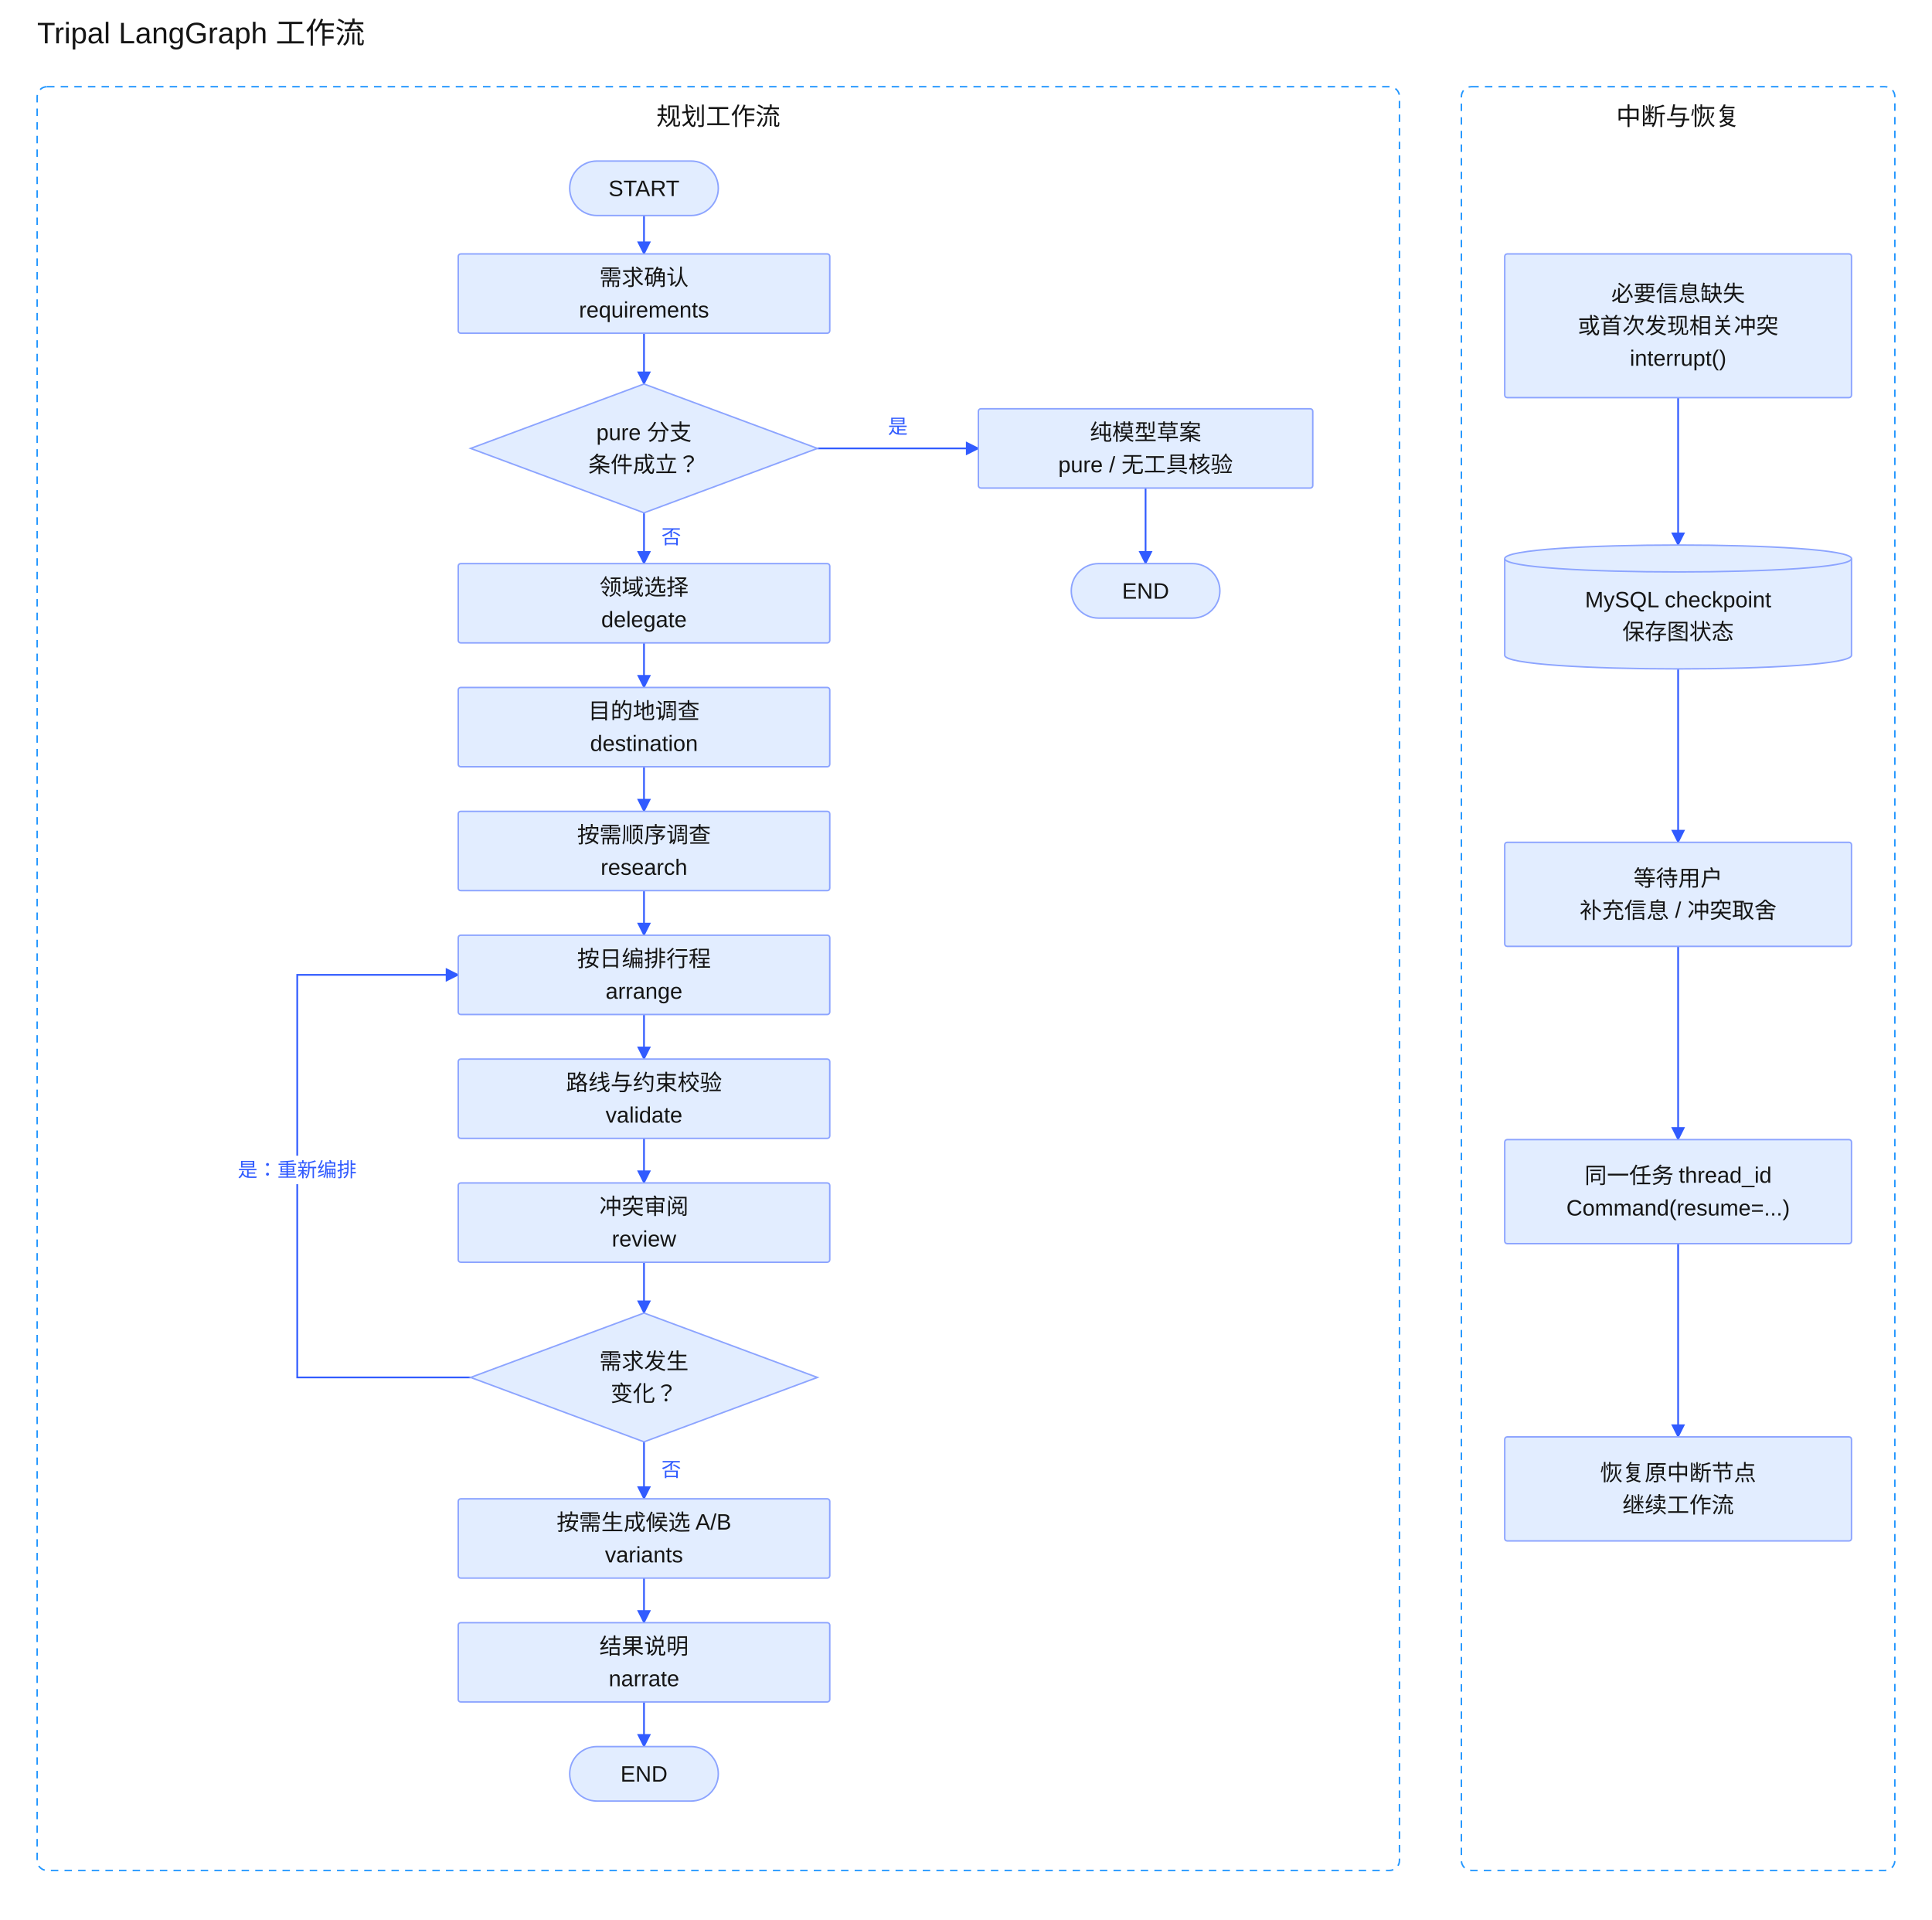
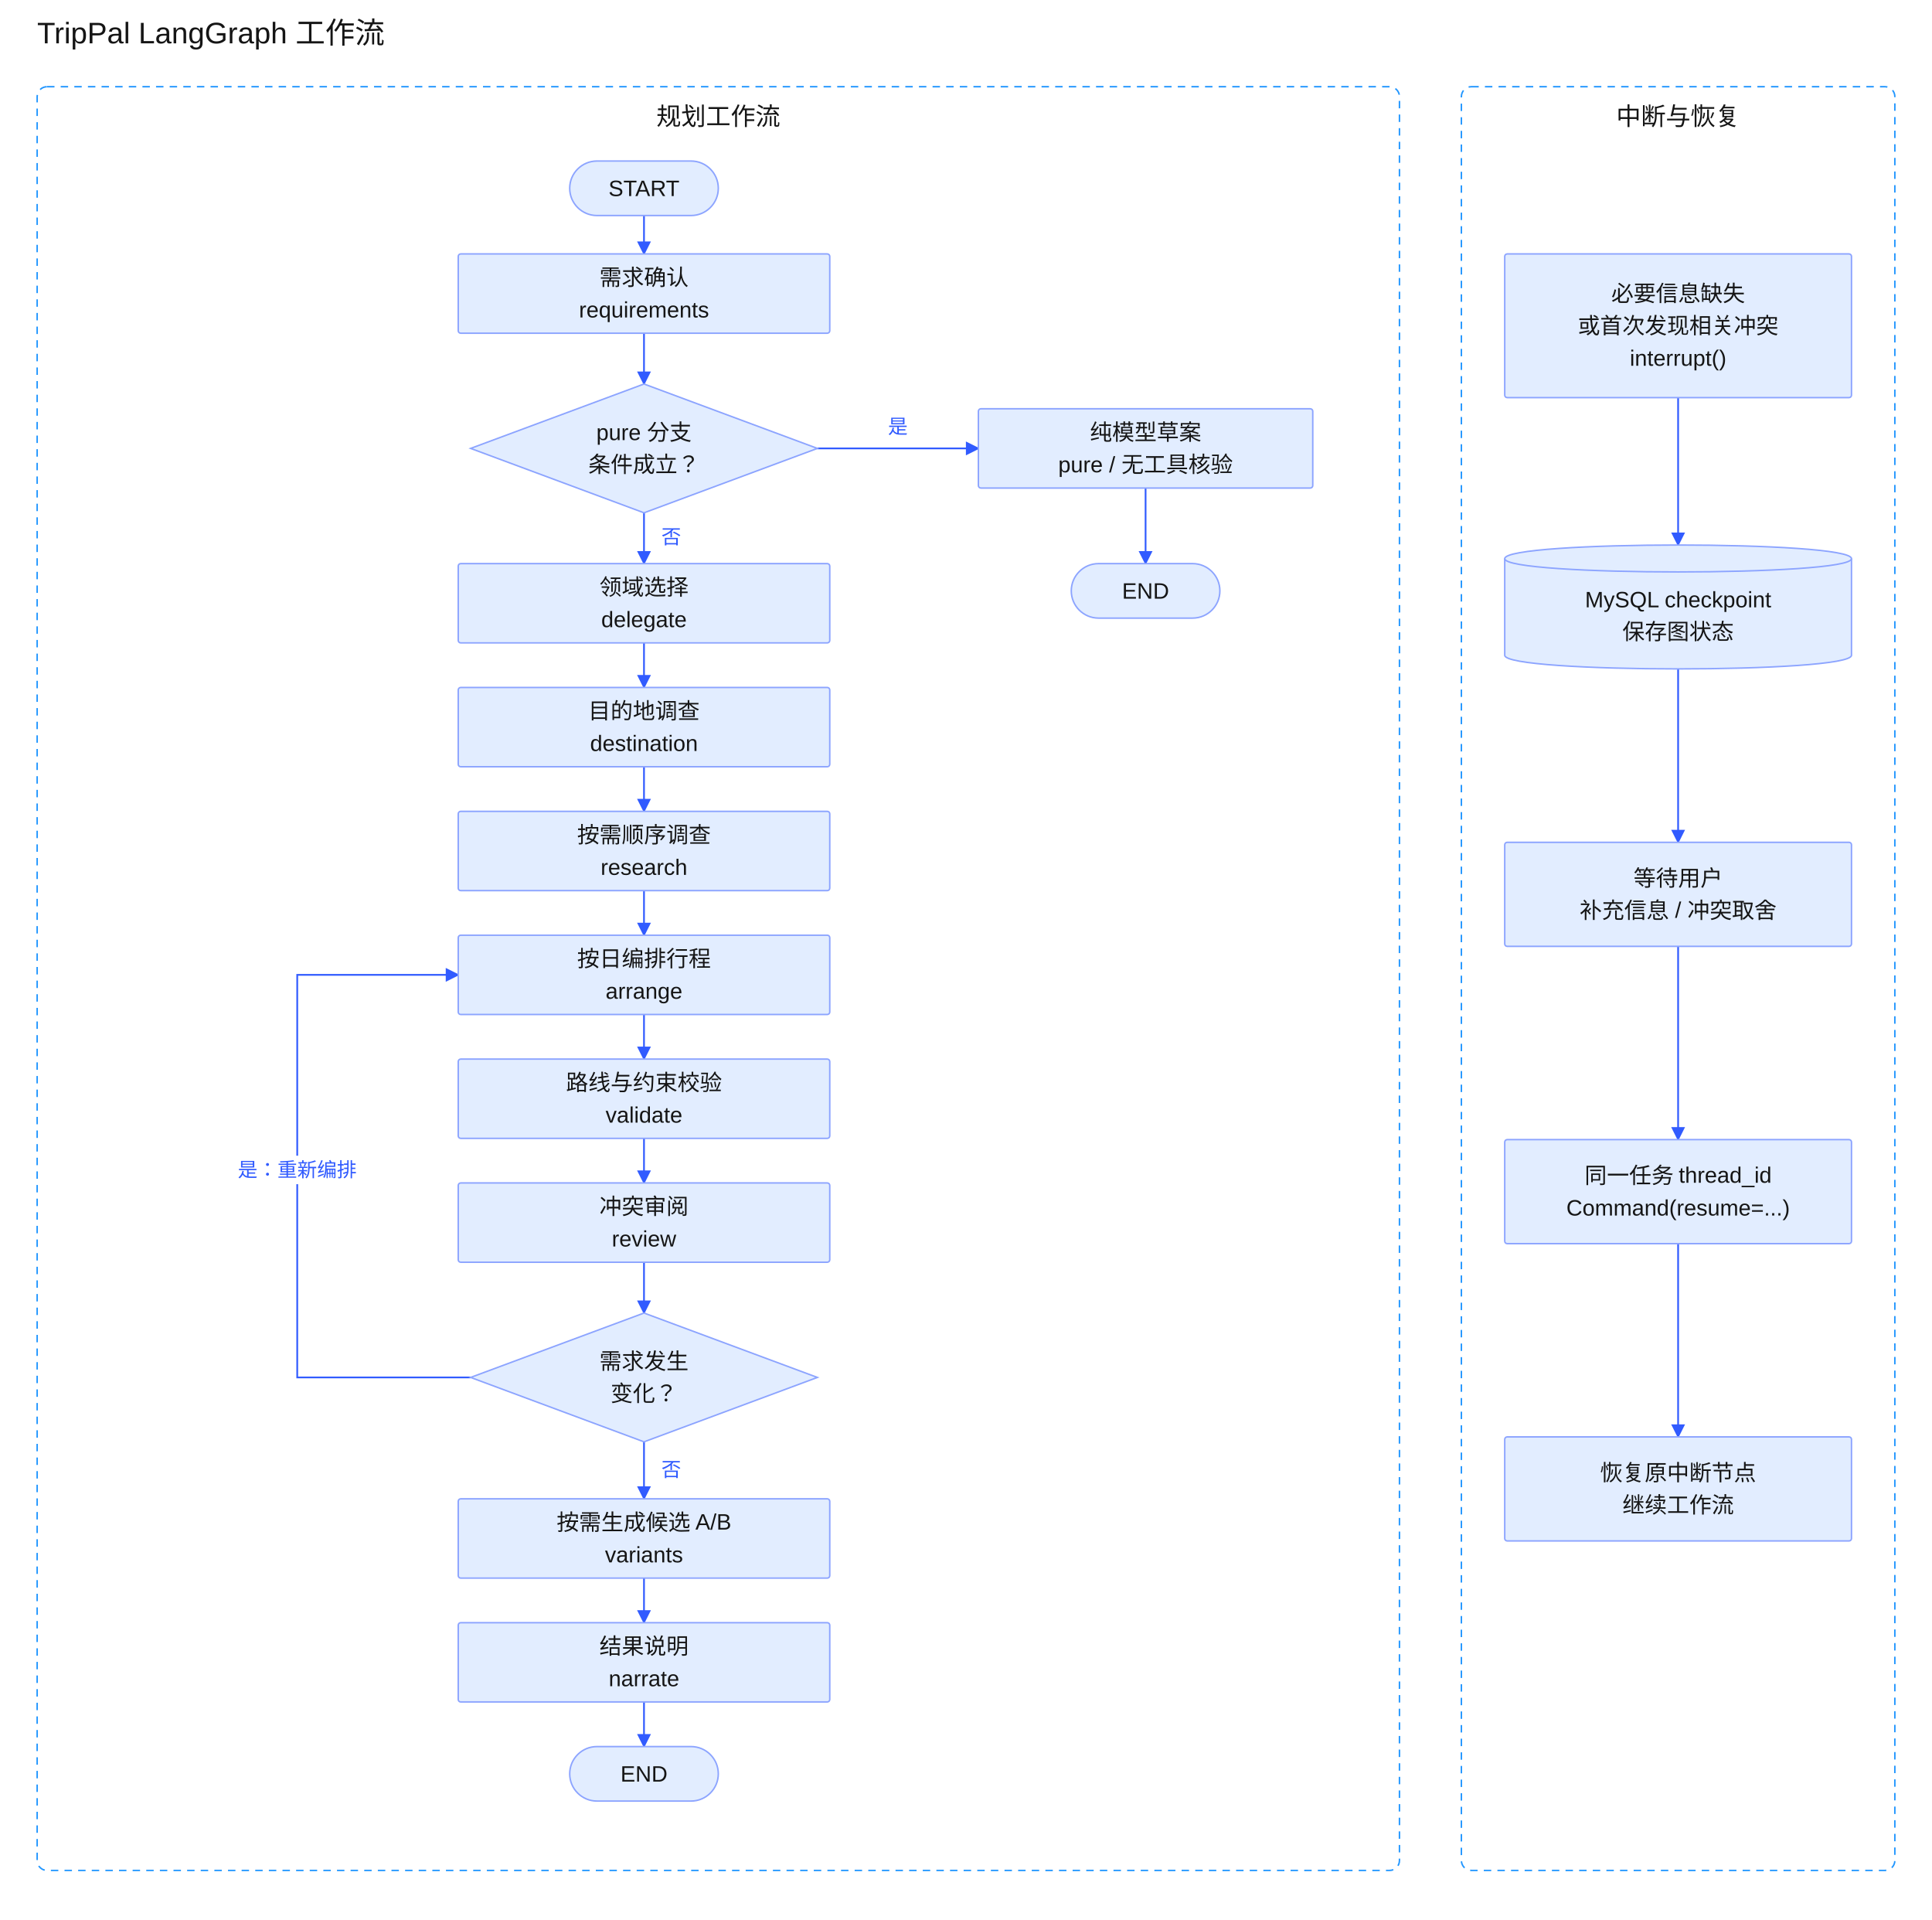
- <svg xmlns="http://www.w3.org/2000/svg" width="1560" height="1550" viewBox="0 0 1560 1550" role="img" aria-label="Tripal LangGraph 工作流">
+ <svg xmlns="http://www.w3.org/2000/svg" width="1560" height="1550" viewBox="0 0 1560 1550" role="img" aria-label="TripPal LangGraph 工作流">
  <defs>
    <marker id="arrow" viewBox="0 0 10 10" refX="9" refY="5" markerWidth="8" markerHeight="8" orient="auto">
      <path d="M0 0L10 5L0 10Z" fill="#315bff" />
    </marker>
  </defs>
  <rect width="1560" height="1550" fill="white" />
  <g font-family="Arial, PingFang SC, Microsoft YaHei, sans-serif">
-     <text x="30" y="35" font-size="24" fill="#151515" font-weight="400" text-anchor="start">Tripal LangGraph 工作流</text>
+     <text x="30" y="35" font-size="24" fill="#151515" font-weight="400" text-anchor="start">TripPal LangGraph 工作流</text>
    <rect x="30" y="70" width="1100" height="1440" rx="8" fill="none" stroke="#2196ff" stroke-width="1.2" stroke-dasharray="6 5" />
    <text x="580.0" y="101" font-size="20" fill="#151515" font-weight="400" text-anchor="middle">规划工作流</text>
    <rect x="1180" y="70" width="350" height="1440" rx="8" fill="none" stroke="#2196ff" stroke-width="1.2" stroke-dasharray="6 5" />
    <text x="1355.0" y="101" font-size="20" fill="#151515" font-weight="400" text-anchor="middle">中断与恢复</text>
    <path d="M520,174 L520,205" fill="none" stroke="#315bff" stroke-width="1.4" marker-end="url(#arrow)" />
    <path d="M520,269 L520,310" fill="none" stroke="#315bff" stroke-width="1.4" marker-end="url(#arrow)" />
    <path d="M520,414 L520,455" fill="none" stroke="#315bff" stroke-width="1.4" marker-end="url(#arrow)" />
    <path d="M660,362 L790,362" fill="none" stroke="#315bff" stroke-width="1.4" marker-end="url(#arrow)" />
    <path d="M925,394 L925,455" fill="none" stroke="#315bff" stroke-width="1.4" marker-end="url(#arrow)" />
    <path d="M520,519 L520,555" fill="none" stroke="#315bff" stroke-width="1.4" marker-end="url(#arrow)" />
    <path d="M520,619 L520,655" fill="none" stroke="#315bff" stroke-width="1.4" marker-end="url(#arrow)" />
    <path d="M520,719 L520,755" fill="none" stroke="#315bff" stroke-width="1.4" marker-end="url(#arrow)" />
    <path d="M520,819 L520,855" fill="none" stroke="#315bff" stroke-width="1.4" marker-end="url(#arrow)" />
    <path d="M520,919 L520,955" fill="none" stroke="#315bff" stroke-width="1.4" marker-end="url(#arrow)" />
    <path d="M520,1019 L520,1060" fill="none" stroke="#315bff" stroke-width="1.4" marker-end="url(#arrow)" />
    <path d="M520,1274 L520,1310" fill="none" stroke="#315bff" stroke-width="1.4" marker-end="url(#arrow)" />
    <path d="M520,1374 L520,1410" fill="none" stroke="#315bff" stroke-width="1.4" marker-end="url(#arrow)" />
    <path d="M380,1112 L240,1112 L240,787 L370,787" fill="none" stroke="#315bff" stroke-width="1.4" marker-end="url(#arrow)" />
    <path d="M520,1164 L520,1210" fill="none" stroke="#315bff" stroke-width="1.4" marker-end="url(#arrow)" />
    <path d="M1355,321 L1355,440" fill="none" stroke="#315bff" stroke-width="1.4" marker-end="url(#arrow)" />
    <path d="M1355,540 L1355,680" fill="none" stroke="#315bff" stroke-width="1.4" marker-end="url(#arrow)" />
    <path d="M1355,764 L1355,920" fill="none" stroke="#315bff" stroke-width="1.4" marker-end="url(#arrow)" />
    <path d="M1355,1004 L1355,1160" fill="none" stroke="#315bff" stroke-width="1.4" marker-end="url(#arrow)" />
    <g data-box="460,130,120,44" data-node="start">
      <rect x="460" y="130" width="120" height="44" rx="22.0" fill="#e2edff" stroke="#8ca4ff" stroke-width="1.2" />
      <text x="520.0" y="158.3" font-size="18" fill="#151515" font-weight="400" text-anchor="middle">START</text>
    </g>
    <g data-box="370,205,300,64" data-node="requirements">
      <rect x="370" y="205" width="300" height="64" rx="2" fill="#e2edff" stroke="#8ca4ff" stroke-width="1.2" />
      <text x="520.0" y="230.3" font-size="18" fill="#151515" font-weight="400" text-anchor="middle">需求确认</text>
      <text x="520.0" y="256.3" font-size="18" fill="#151515" font-weight="400" text-anchor="middle">requirements</text>
    </g>
    <g data-box="370,455,300,64" data-node="delegate">
      <rect x="370" y="455" width="300" height="64" rx="2" fill="#e2edff" stroke="#8ca4ff" stroke-width="1.2" />
      <text x="520.0" y="480.3" font-size="18" fill="#151515" font-weight="400" text-anchor="middle">领域选择</text>
      <text x="520.0" y="506.3" font-size="18" fill="#151515" font-weight="400" text-anchor="middle">delegate</text>
    </g>
    <g data-box="370,555,300,64" data-node="destination">
      <rect x="370" y="555" width="300" height="64" rx="2" fill="#e2edff" stroke="#8ca4ff" stroke-width="1.2" />
      <text x="520.0" y="580.3" font-size="18" fill="#151515" font-weight="400" text-anchor="middle">目的地调查</text>
      <text x="520.0" y="606.3" font-size="18" fill="#151515" font-weight="400" text-anchor="middle">destination</text>
    </g>
    <g data-box="370,655,300,64" data-node="research">
      <rect x="370" y="655" width="300" height="64" rx="2" fill="#e2edff" stroke="#8ca4ff" stroke-width="1.2" />
      <text x="520.0" y="680.3" font-size="18" fill="#151515" font-weight="400" text-anchor="middle">按需顺序调查</text>
      <text x="520.0" y="706.3" font-size="18" fill="#151515" font-weight="400" text-anchor="middle">research</text>
    </g>
    <g data-box="370,755,300,64" data-node="arrange">
      <rect x="370" y="755" width="300" height="64" rx="2" fill="#e2edff" stroke="#8ca4ff" stroke-width="1.2" />
      <text x="520.0" y="780.3" font-size="18" fill="#151515" font-weight="400" text-anchor="middle">按日编排行程</text>
      <text x="520.0" y="806.3" font-size="18" fill="#151515" font-weight="400" text-anchor="middle">arrange</text>
    </g>
    <g data-box="370,855,300,64" data-node="validate">
      <rect x="370" y="855" width="300" height="64" rx="2" fill="#e2edff" stroke="#8ca4ff" stroke-width="1.2" />
      <text x="520.0" y="880.3" font-size="18" fill="#151515" font-weight="400" text-anchor="middle">路线与约束校验</text>
      <text x="520.0" y="906.3" font-size="18" fill="#151515" font-weight="400" text-anchor="middle">validate</text>
    </g>
    <g data-box="370,955,300,64" data-node="review">
      <rect x="370" y="955" width="300" height="64" rx="2" fill="#e2edff" stroke="#8ca4ff" stroke-width="1.2" />
      <text x="520.0" y="980.3" font-size="18" fill="#151515" font-weight="400" text-anchor="middle">冲突审阅</text>
      <text x="520.0" y="1006.3" font-size="18" fill="#151515" font-weight="400" text-anchor="middle">review</text>
    </g>
    <g data-box="370,1210,300,64" data-node="variants">
      <rect x="370" y="1210" width="300" height="64" rx="2" fill="#e2edff" stroke="#8ca4ff" stroke-width="1.2" />
      <text x="520.0" y="1235.3" font-size="18" fill="#151515" font-weight="400" text-anchor="middle">按需生成候选 A/B</text>
      <text x="520.0" y="1261.3" font-size="18" fill="#151515" font-weight="400" text-anchor="middle">variants</text>
    </g>
    <g data-box="370,1310,300,64" data-node="narrate">
      <rect x="370" y="1310" width="300" height="64" rx="2" fill="#e2edff" stroke="#8ca4ff" stroke-width="1.2" />
      <text x="520.0" y="1335.3" font-size="18" fill="#151515" font-weight="400" text-anchor="middle">结果说明</text>
      <text x="520.0" y="1361.3" font-size="18" fill="#151515" font-weight="400" text-anchor="middle">narrate</text>
    </g>
    <g data-box="380,310,280,104" data-node="strategy">
      <path d="M520.0,310 L660,362.0 L520.0,414 L380,362.0 Z" fill="#e2edff" stroke="#8ca4ff" stroke-width="1.2" />
      <text x="520.0" y="355.3" font-size="18" fill="#151515" font-weight="400" text-anchor="middle">pure 分支</text>
      <text x="520.0" y="381.3" font-size="18" fill="#151515" font-weight="400" text-anchor="middle">条件成立？</text>
    </g>
    <g data-box="380,1060,280,104" data-node="change">
      <path d="M520.0,1060 L660,1112.0 L520.0,1164 L380,1112.0 Z" fill="#e2edff" stroke="#8ca4ff" stroke-width="1.2" />
      <text x="520.0" y="1105.3" font-size="18" fill="#151515" font-weight="400" text-anchor="middle">需求发生</text>
      <text x="520.0" y="1131.3" font-size="18" fill="#151515" font-weight="400" text-anchor="middle">变化？</text>
    </g>
    <g data-box="790,330,270,64" data-node="pure">
      <rect x="790" y="330" width="270" height="64" rx="2" fill="#e2edff" stroke="#8ca4ff" stroke-width="1.2" />
      <text x="925.0" y="355.3" font-size="18" fill="#151515" font-weight="400" text-anchor="middle">纯模型草案</text>
      <text x="925.0" y="381.3" font-size="18" fill="#151515" font-weight="400" text-anchor="middle">pure / 无工具核验</text>
    </g>
    <g data-box="865,455,120,44" data-node="pure_end">
      <rect x="865" y="455" width="120" height="44" rx="22.0" fill="#e2edff" stroke="#8ca4ff" stroke-width="1.2" />
      <text x="925.0" y="483.3" font-size="18" fill="#151515" font-weight="400" text-anchor="middle">END</text>
    </g>
    <g data-box="460,1410,120,44" data-node="end">
      <rect x="460" y="1410" width="120" height="44" rx="22.0" fill="#e2edff" stroke="#8ca4ff" stroke-width="1.2" />
      <text x="520.0" y="1438.3" font-size="18" fill="#151515" font-weight="400" text-anchor="middle">END</text>
    </g>
    <g data-box="1215,205,280,116" data-node="interrupt">
      <rect x="1215" y="205" width="280" height="116" rx="2" fill="#e2edff" stroke="#8ca4ff" stroke-width="1.2" />
      <text x="1355.0" y="243.3" font-size="18" fill="#151515" font-weight="400" text-anchor="middle">必要信息缺失</text>
      <text x="1355.0" y="269.3" font-size="18" fill="#151515" font-weight="400" text-anchor="middle">或首次发现相关冲突</text>
      <text x="1355.0" y="295.3" font-size="18" fill="#151515" font-weight="400" text-anchor="middle">interrupt()</text>
    </g>
    <g data-box="1215,440,280,100" data-node="checkpoint">
      <path d="M1215,451 C1215,436.333 1495,436.333 1495,451 L1495,529 C1495,543.667 1215,543.667 1215,529 Z" fill="#e2edff" stroke="#8ca4ff" stroke-width="1.2" />
      <path d="M1215,451 C1215,465.3 1495,465.3 1495,451" fill="none" stroke="#8ca4ff" stroke-width="1.2" />
      <text x="1355.0" y="490.3" font-size="18" fill="#151515" font-weight="400" text-anchor="middle">MySQL checkpoint</text>
      <text x="1355.0" y="516.3" font-size="18" fill="#151515" font-weight="400" text-anchor="middle">保存图状态</text>
    </g>
    <g data-box="1215,680,280,84" data-node="wait">
      <rect x="1215" y="680" width="280" height="84" rx="2" fill="#e2edff" stroke="#8ca4ff" stroke-width="1.2" />
      <text x="1355.0" y="715.3" font-size="18" fill="#151515" font-weight="400" text-anchor="middle">等待用户</text>
      <text x="1355.0" y="741.3" font-size="18" fill="#151515" font-weight="400" text-anchor="middle">补充信息 / 冲突取舍</text>
    </g>
    <g data-box="1215,920,280,84" data-node="resume">
      <rect x="1215" y="920" width="280" height="84" rx="2" fill="#e2edff" stroke="#8ca4ff" stroke-width="1.2" />
      <text x="1355.0" y="955.3" font-size="18" fill="#151515" font-weight="400" text-anchor="middle">同一任务 thread_id</text>
      <text x="1355.0" y="981.3" font-size="18" fill="#151515" font-weight="400" text-anchor="middle">Command(resume=...)</text>
    </g>
    <g data-box="1215,1160,280,84" data-node="return">
      <rect x="1215" y="1160" width="280" height="84" rx="2" fill="#e2edff" stroke="#8ca4ff" stroke-width="1.2" />
      <text x="1355.0" y="1195.3" font-size="18" fill="#151515" font-weight="400" text-anchor="middle">恢复原中断节点</text>
      <text x="1355.0" y="1221.3" font-size="18" fill="#151515" font-weight="400" text-anchor="middle">继续工作流</text>
    </g>
    <rect x="528.0" y="422" width="28" height="23" fill="white" />
    <text x="542" y="439" font-size="16" fill="#315bff" font-weight="400" text-anchor="middle">否</text>
    <rect x="711.0" y="333" width="28" height="23" fill="white" />
    <text x="725" y="350" font-size="16" fill="#315bff" font-weight="400" text-anchor="middle">是</text>
    <rect x="186.0" y="933" width="108" height="23" fill="white" />
    <text x="240" y="950" font-size="16" fill="#315bff" font-weight="400" text-anchor="middle">是：重新编排</text>
    <rect x="528.0" y="1175" width="28" height="23" fill="white" />
    <text x="542" y="1192" font-size="16" fill="#315bff" font-weight="400" text-anchor="middle">否</text>
  </g>
</svg>
